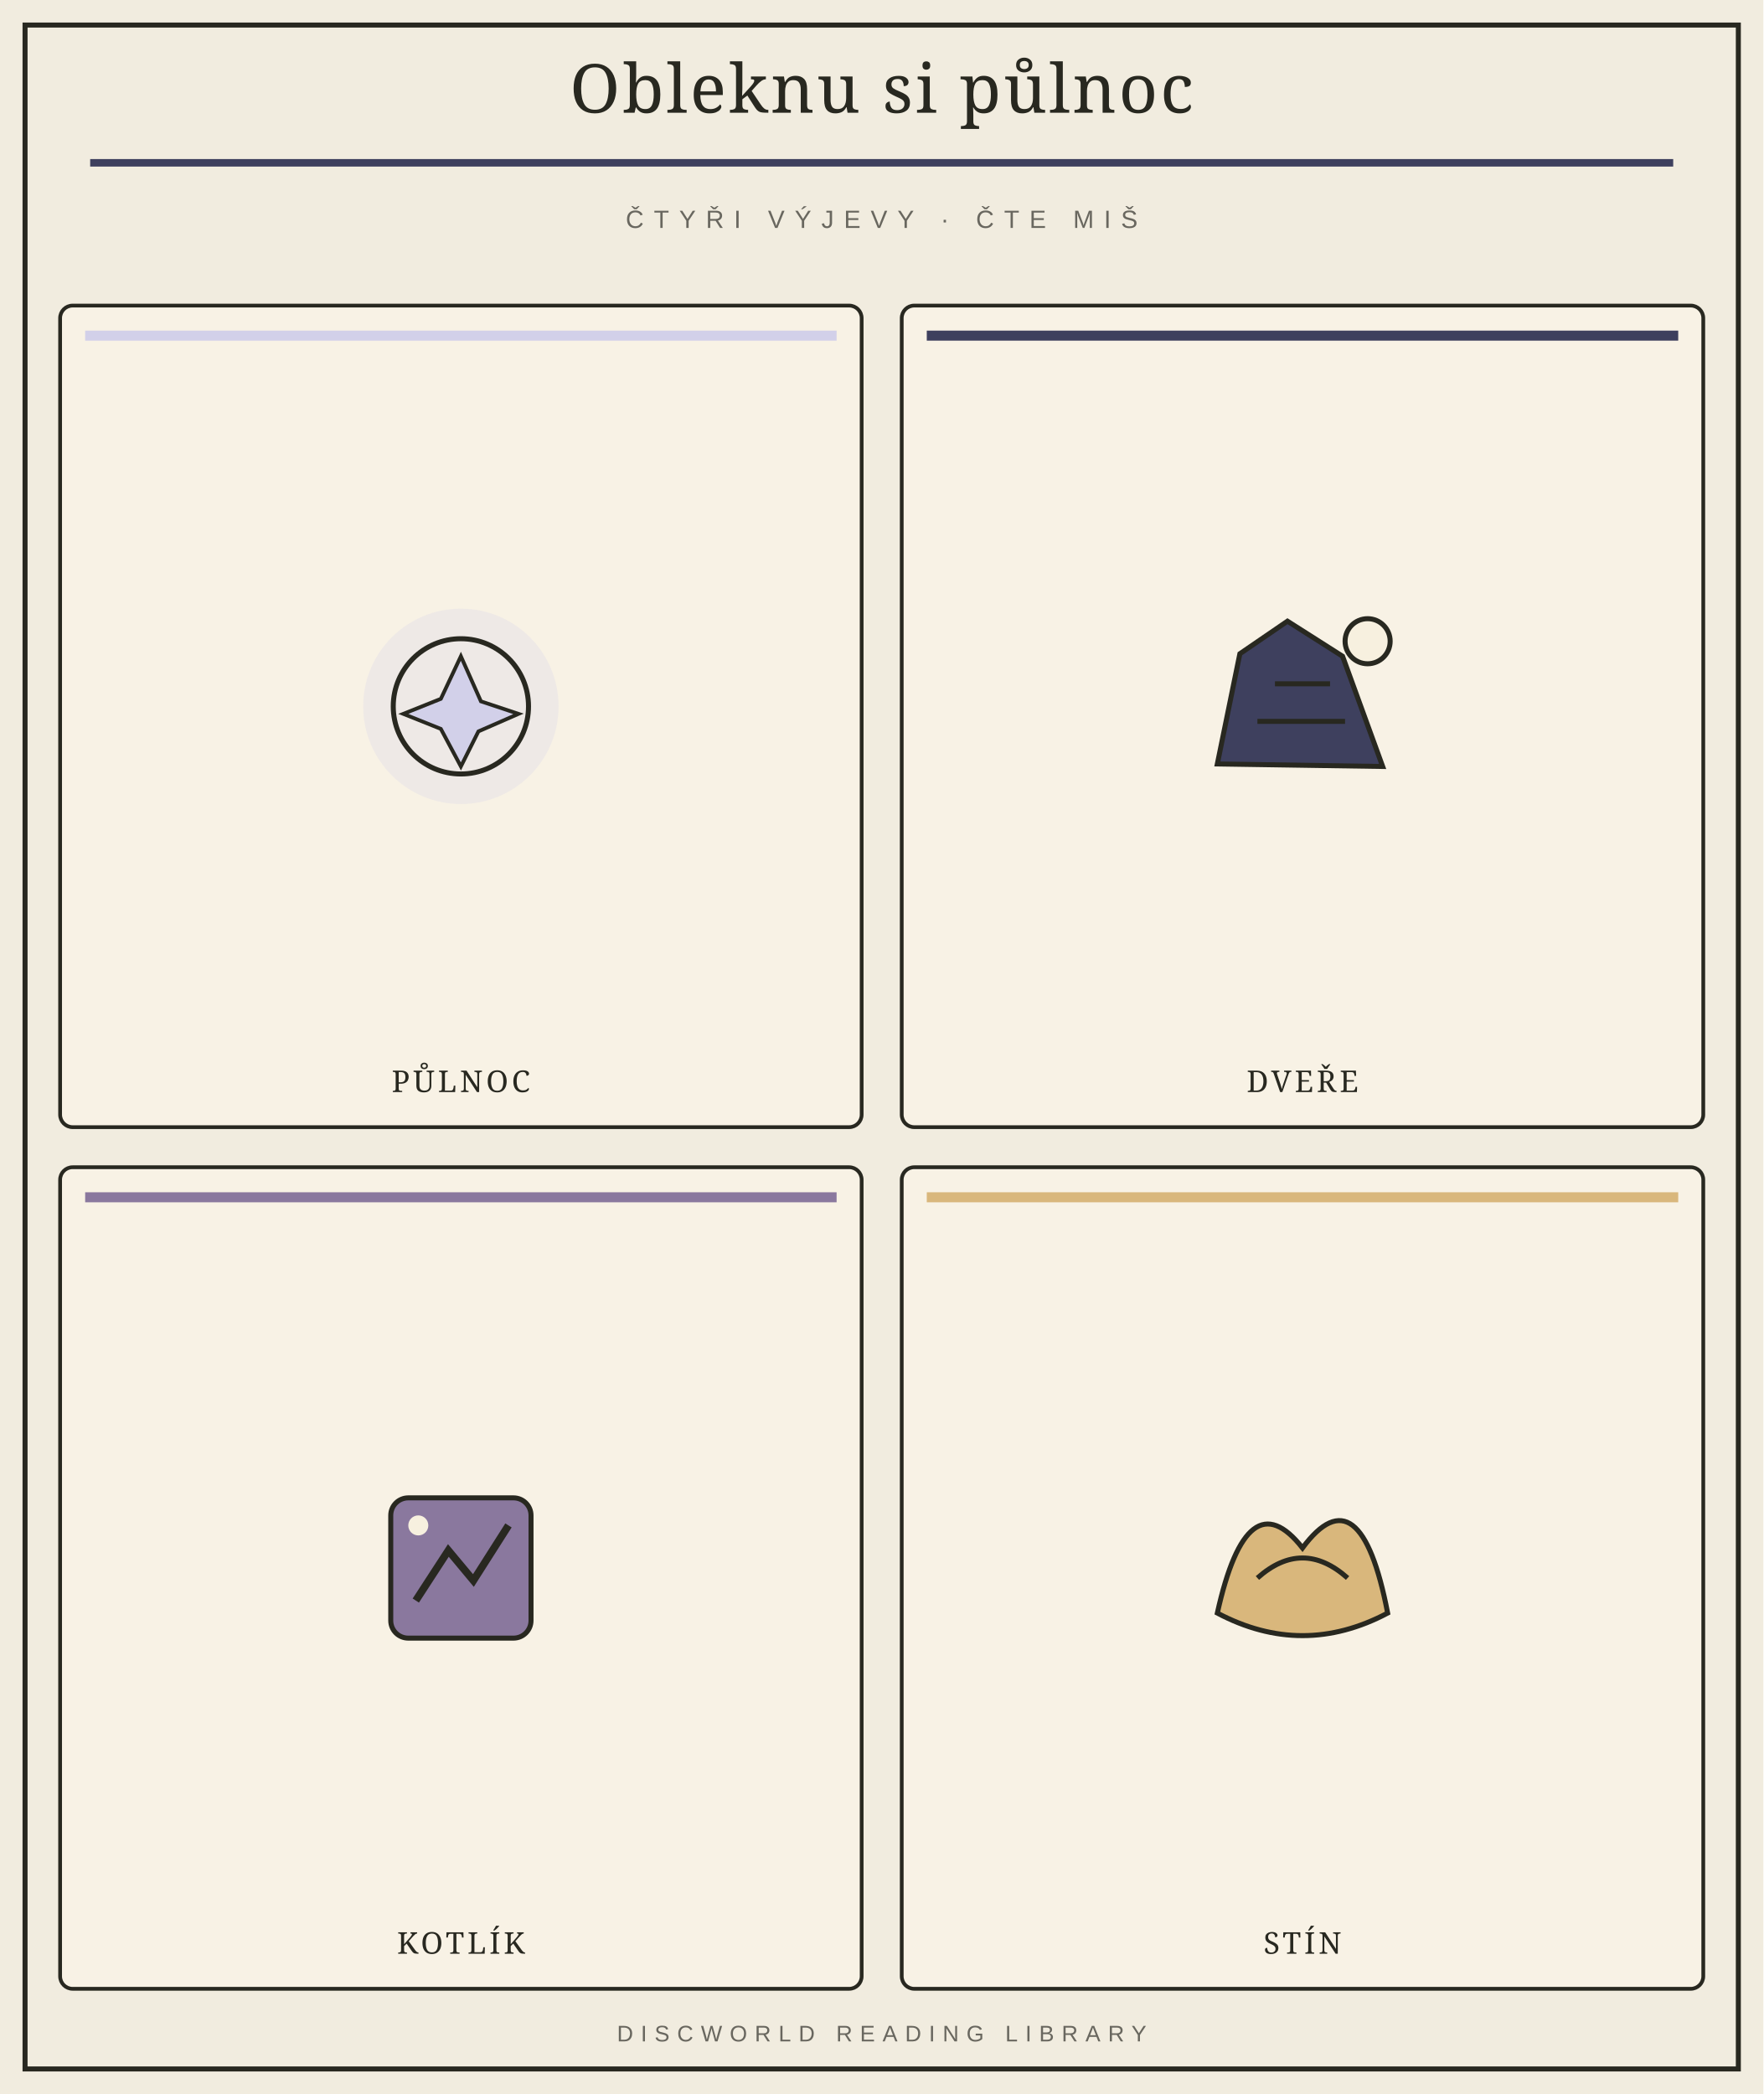
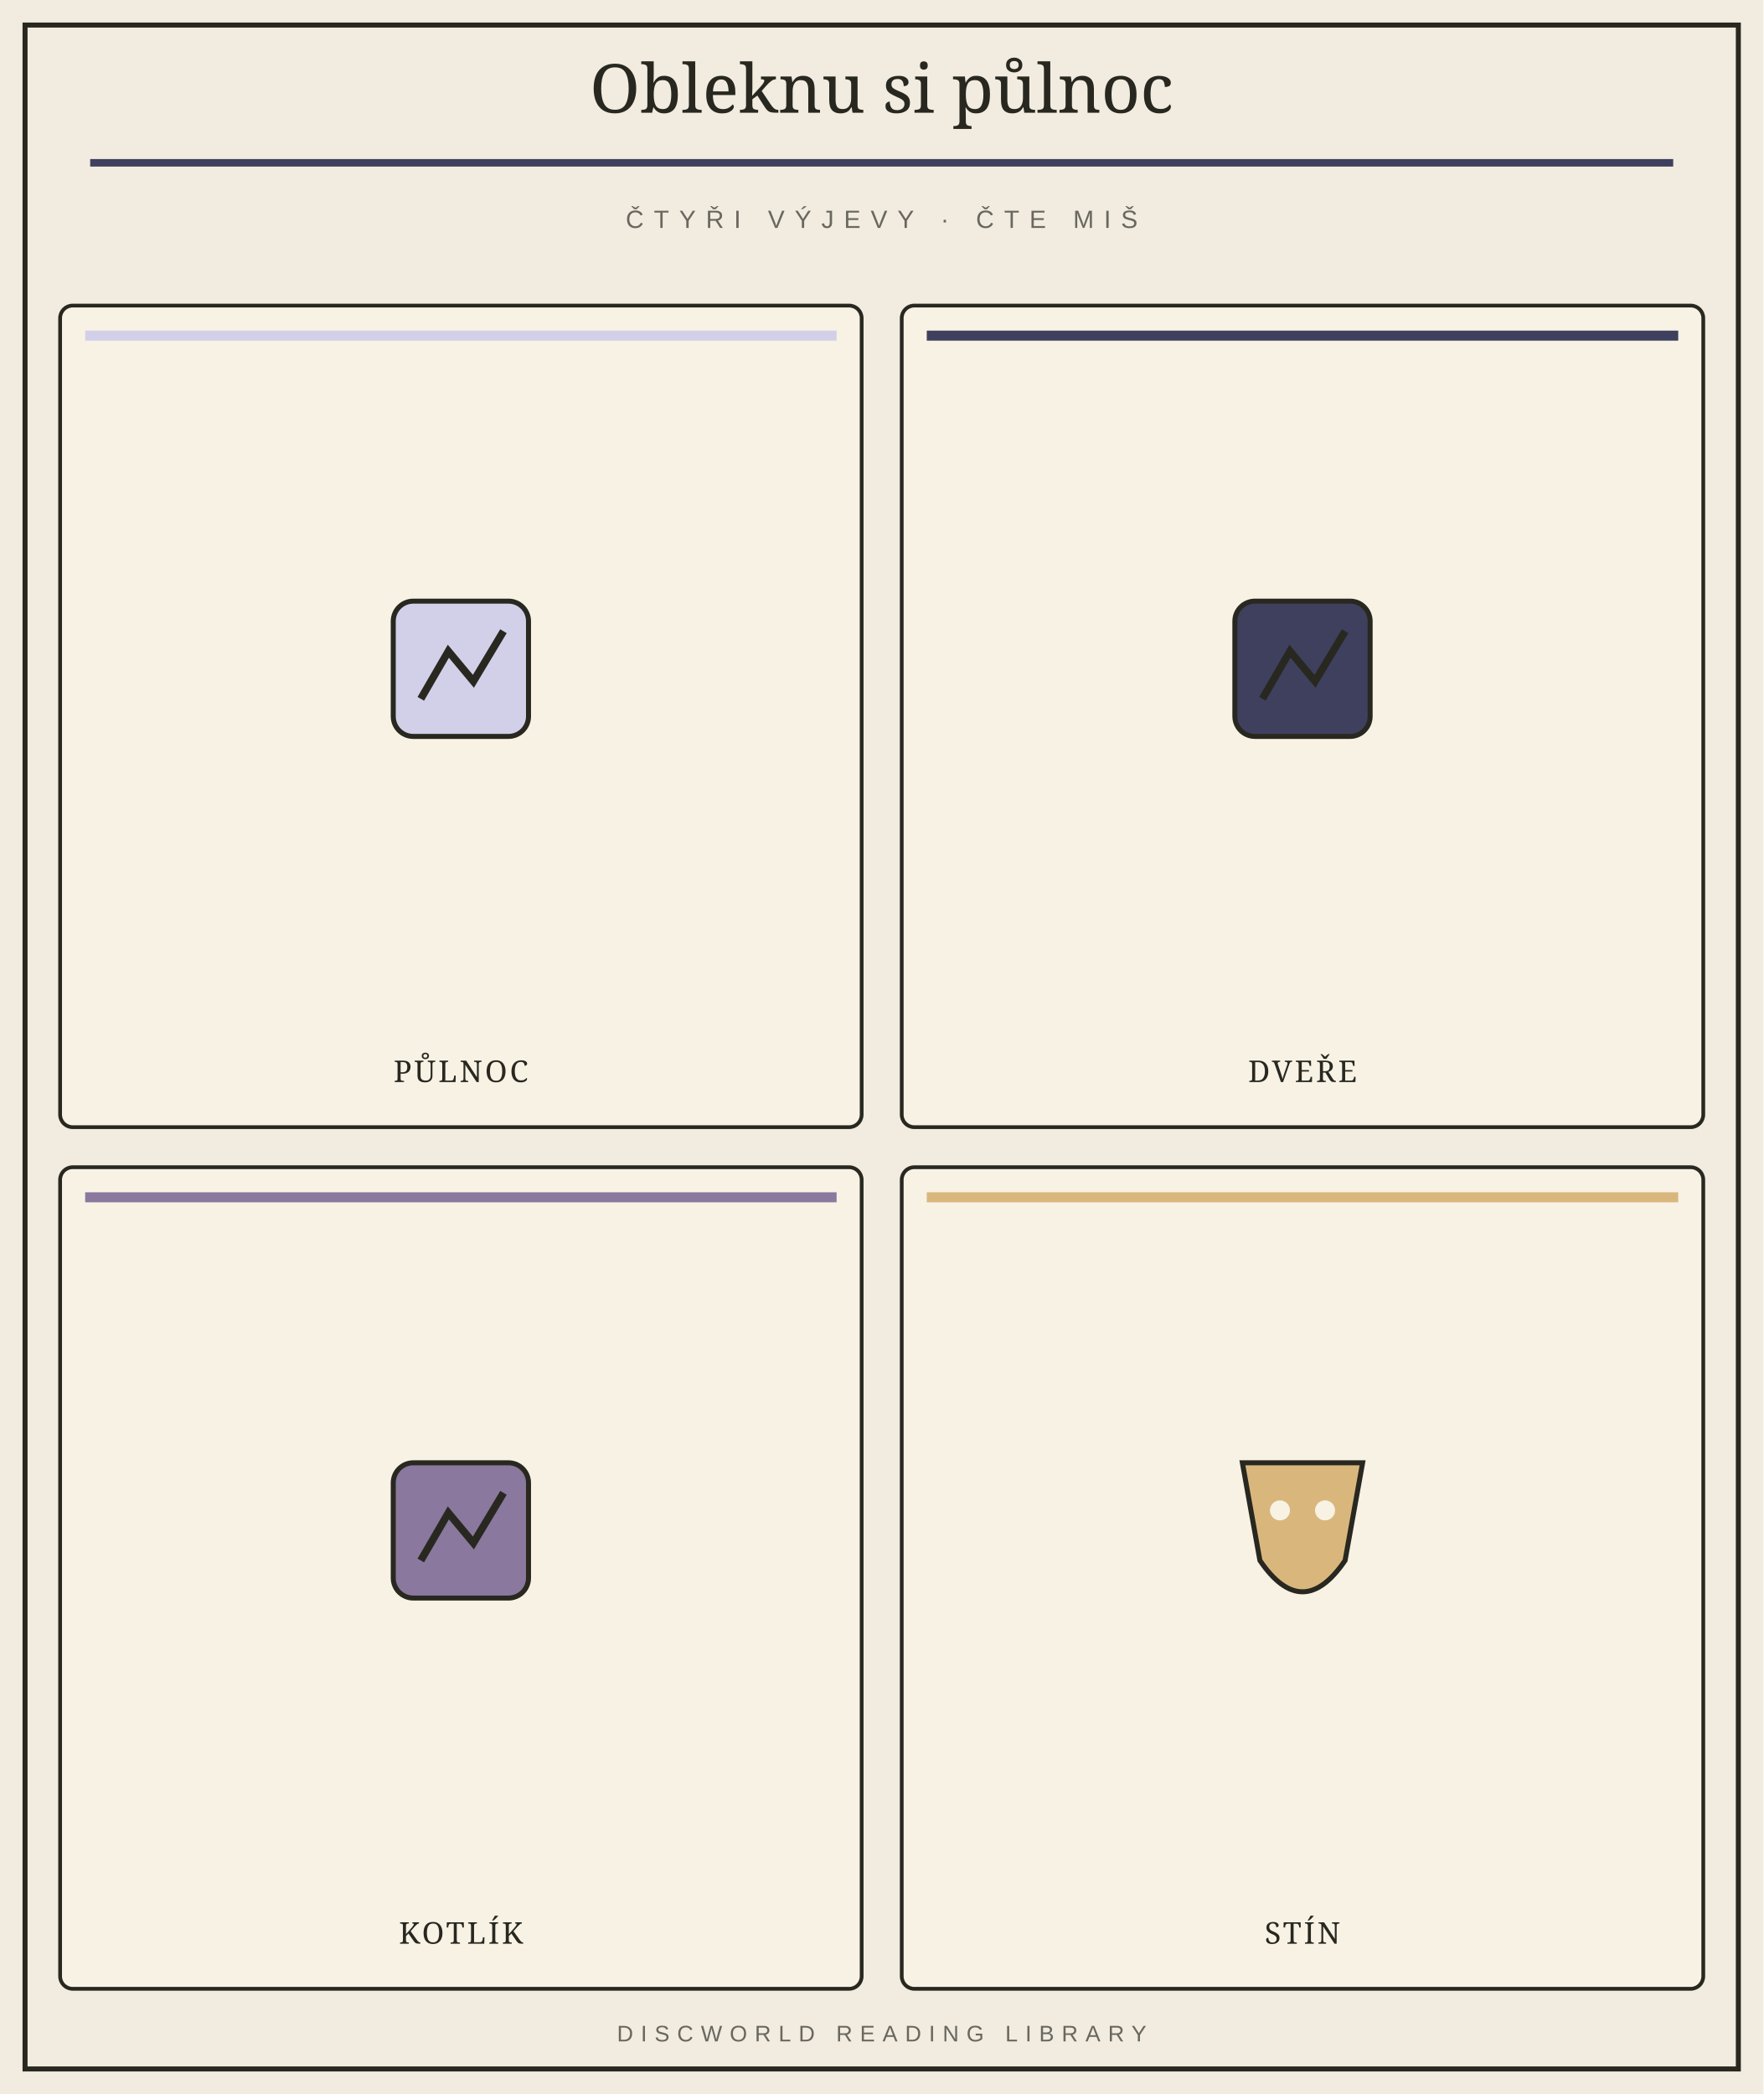
- <svg xmlns="http://www.w3.org/2000/svg" viewBox="0 0 704 836" role="img" aria-labelledby="title desc">
+ <svg xmlns="http://www.w3.org/2000/svg" viewBox="0 0 704 836" role="img" aria-labelledby="t d">
  <rect width="704" height="836" fill="#f1ecdf" />
  <rect x="10" y="10" width="684" height="816" fill="none" stroke="#282820" stroke-width="2" />
-   <text x="352" y="45" text-anchor="middle" font-family="Georgia,serif" font-size="27" fill="#282820" letter-spacing="1">Obleknu si půlnoc</text>
-   <path d="M 36 65 H 668" stroke="#3e405e" stroke-width="3" />
+   <text x="352" y="45" text-anchor="middle" font-family="Georgia,serif" font-size="27" fill="#282820">Obleknu si půlnoc</text>
+   <path d="M36 65H668" stroke="#3e405e" stroke-width="3" />
  <text x="352" y="91" text-anchor="middle" font-family="Arial,sans-serif" font-size="10" letter-spacing="4" fill="#69675f">ČTYŘI VÝJEVY · ČTE MIŠ</text>
  <g>
    <rect x="24" y="122" width="320" height="328" rx="5" fill="#f8f2e5" stroke="#282820" stroke-width="1.5" />
-     <path d="M 34 134 H 334" stroke="#d2d0e9" stroke-width="4" />
-     <circle cx="184" cy="282" r="39" fill="#d2d0e9" opacity=".26" />
-     <circle cx="184" cy="282" r="27" fill="none" stroke="#282820" stroke-width="2" />
-     <path d="M 184 262 L 192 280 L 207 285 L 191 292 L 184 306 L 176 291 L 161 285 L 176 279 Z" fill="#d2d0e9" stroke="#282820" stroke-width="1.5" />
-     <text x="184" y="436" text-anchor="middle" font-family="Georgia,serif" font-size="12" letter-spacing="1.3" fill="#282820">PŮLNOC</text>
+     <path d="M34 134H334" stroke="#d2d0e9" stroke-width="4" />
+     <rect x="157" y="240" width="54" height="54" rx="8" fill="#d2d0e9" stroke="#282820" stroke-width="2" />
+     <path d="M168 279L179 260L189 272L201 252" fill="none" stroke="#282820" stroke-width="3" />
+     <text x="184" y="432" text-anchor="middle" font-family="Georgia,serif" font-size="12" letter-spacing="1" fill="#282820">PŮLNOC</text>
  </g>
  <g>
    <rect x="360" y="122" width="320" height="328" rx="5" fill="#f8f2e5" stroke="#282820" stroke-width="1.5" />
-     <path d="M 370 134 H 670" stroke="#3e405e" stroke-width="4" />
-     <path d="M 486 305 L 495 261 L 514 248 L 536 262 L 552 306 Z" fill="#3e405e" stroke="#282820" stroke-width="2" />
-     <path d="M 502 288 L 537 288 M 509 273 L 531 273" stroke="#282820" stroke-width="2" />
-     <circle cx="546" cy="256" r="9" fill="#f7f0df" stroke="#282820" stroke-width="2" />
-     <text x="520" y="436" text-anchor="middle" font-family="Georgia,serif" font-size="12" letter-spacing="1.3" fill="#282820">DVEŘE</text>
+     <path d="M370 134H670" stroke="#3e405e" stroke-width="4" />
+     <rect x="493" y="240" width="54" height="54" rx="8" fill="#3e405e" stroke="#282820" stroke-width="2" />
+     <path d="M504 279L515 260L525 272L537 252" fill="none" stroke="#282820" stroke-width="3" />
+     <text x="520" y="432" text-anchor="middle" font-family="Georgia,serif" font-size="12" letter-spacing="1" fill="#282820">DVEŘE</text>
  </g>
  <g>
    <rect x="24" y="466" width="320" height="328" rx="5" fill="#f8f2e5" stroke="#282820" stroke-width="1.5" />
-     <path d="M 34 478 H 334" stroke="#8a789e" stroke-width="4" />
-     <rect x="156" y="598" width="56" height="56" rx="7" fill="#8a789e" stroke="#282820" stroke-width="2" />
-     <path d="M 166 639 L 179 619 L 189 631 L 203 609" fill="none" stroke="#282820" stroke-width="3" />
-     <circle cx="167" cy="609" r="4" fill="#f7f0df" />
-     <text x="184" y="780" text-anchor="middle" font-family="Georgia,serif" font-size="12" letter-spacing="1.3" fill="#282820">KOTLÍK</text>
+     <path d="M34 478H334" stroke="#8a789e" stroke-width="4" />
+     <rect x="157" y="584" width="54" height="54" rx="8" fill="#8a789e" stroke="#282820" stroke-width="2" />
+     <path d="M168 623L179 604L189 616L201 596" fill="none" stroke="#282820" stroke-width="3" />
+     <text x="184" y="776" text-anchor="middle" font-family="Georgia,serif" font-size="12" letter-spacing="1" fill="#282820">KOTLÍK</text>
  </g>
  <g>
    <rect x="360" y="466" width="320" height="328" rx="5" fill="#f8f2e5" stroke="#282820" stroke-width="1.5" />
-     <path d="M 370 478 H 670" stroke="#d9b77c" stroke-width="4" />
-     <path d="M 486 644 Q 498 590 520 618 Q 543 587 554 644 Q 520 662 486 644 Z" fill="#d9b77c" stroke="#282820" stroke-width="2" />
-     <path d="M 502 630 Q 520 614 538 630" fill="none" stroke="#282820" stroke-width="2" />
-     <text x="520" y="780" text-anchor="middle" font-family="Georgia,serif" font-size="12" letter-spacing="1.3" fill="#282820">STÍN</text>
+     <path d="M370 478H670" stroke="#d9b77c" stroke-width="4" />
+     <path d="M496 584L544 584L537 623Q520 648 503 623Z" fill="#d9b77c" stroke="#282820" stroke-width="2" />
+     <circle cx="511" cy="603" r="4" fill="#f8f2e5" />
+     <circle cx="529" cy="603" r="4" fill="#f8f2e5" />
+     <text x="520" y="776" text-anchor="middle" font-family="Georgia,serif" font-size="12" letter-spacing="1" fill="#282820">STÍN</text>
  </g>
  <text x="352" y="815" text-anchor="middle" font-family="Arial,sans-serif" font-size="9" letter-spacing="3" fill="#69675f">DISCWORLD READING LIBRARY</text>
</svg>
